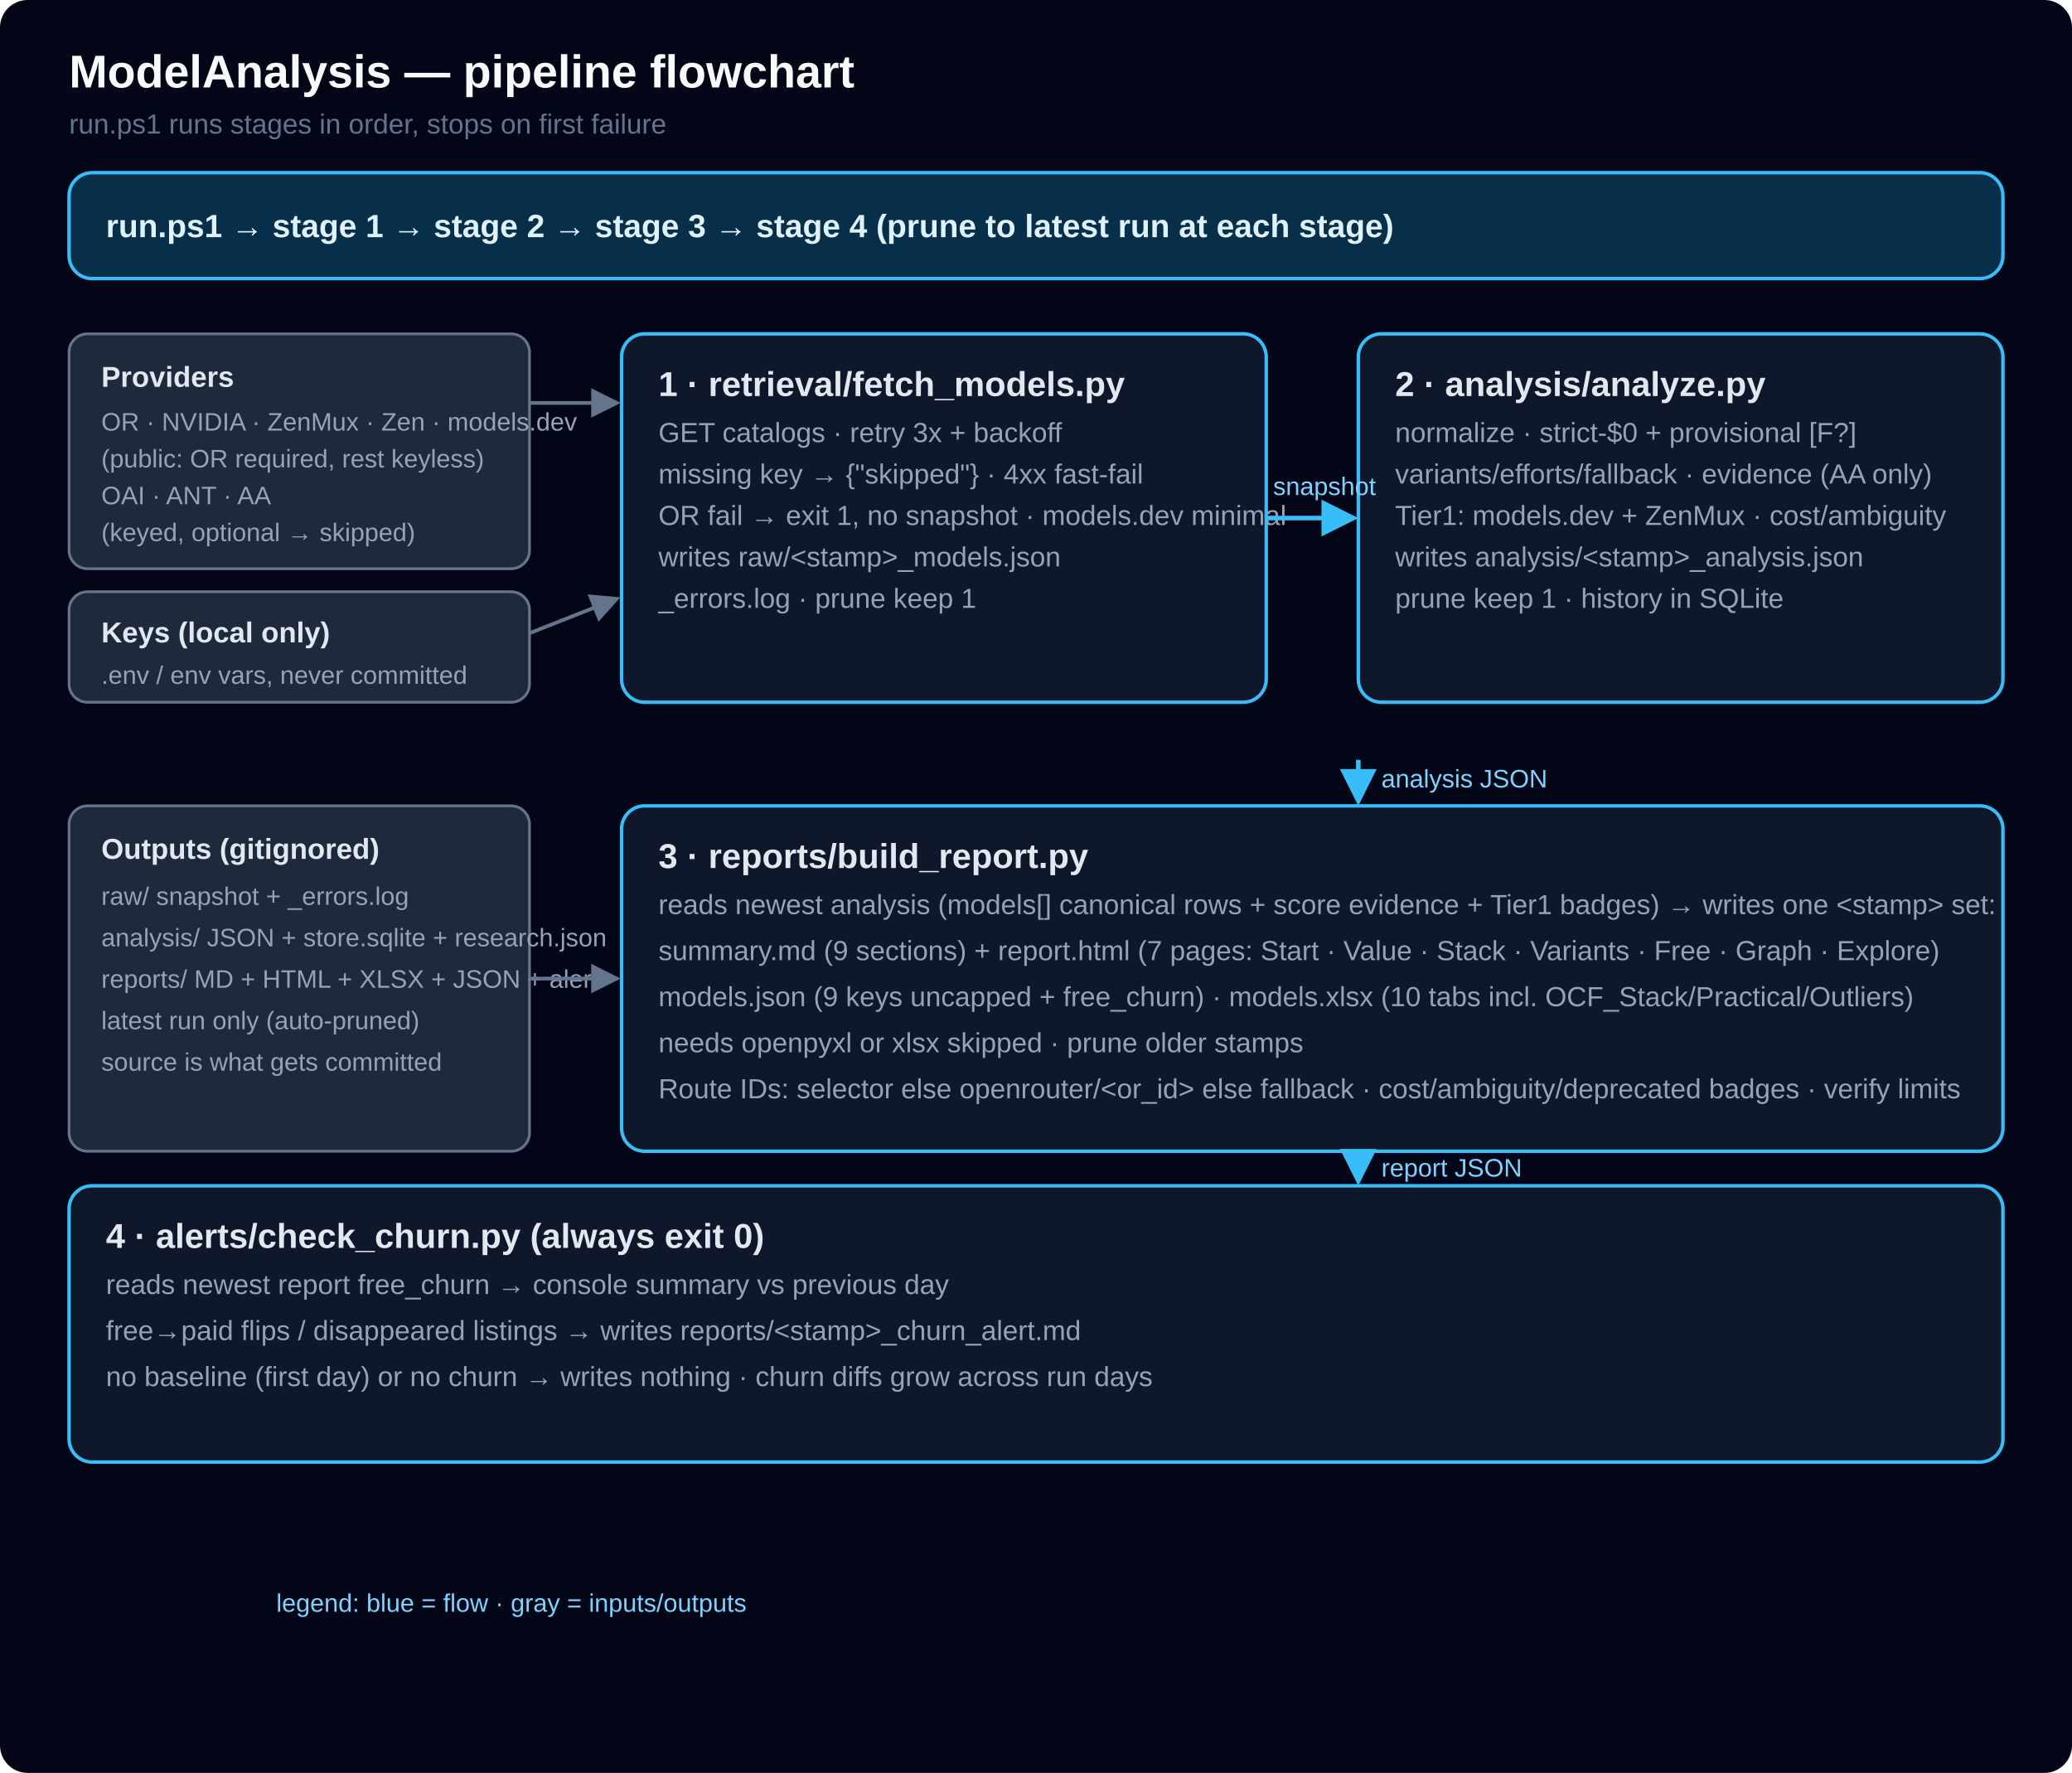
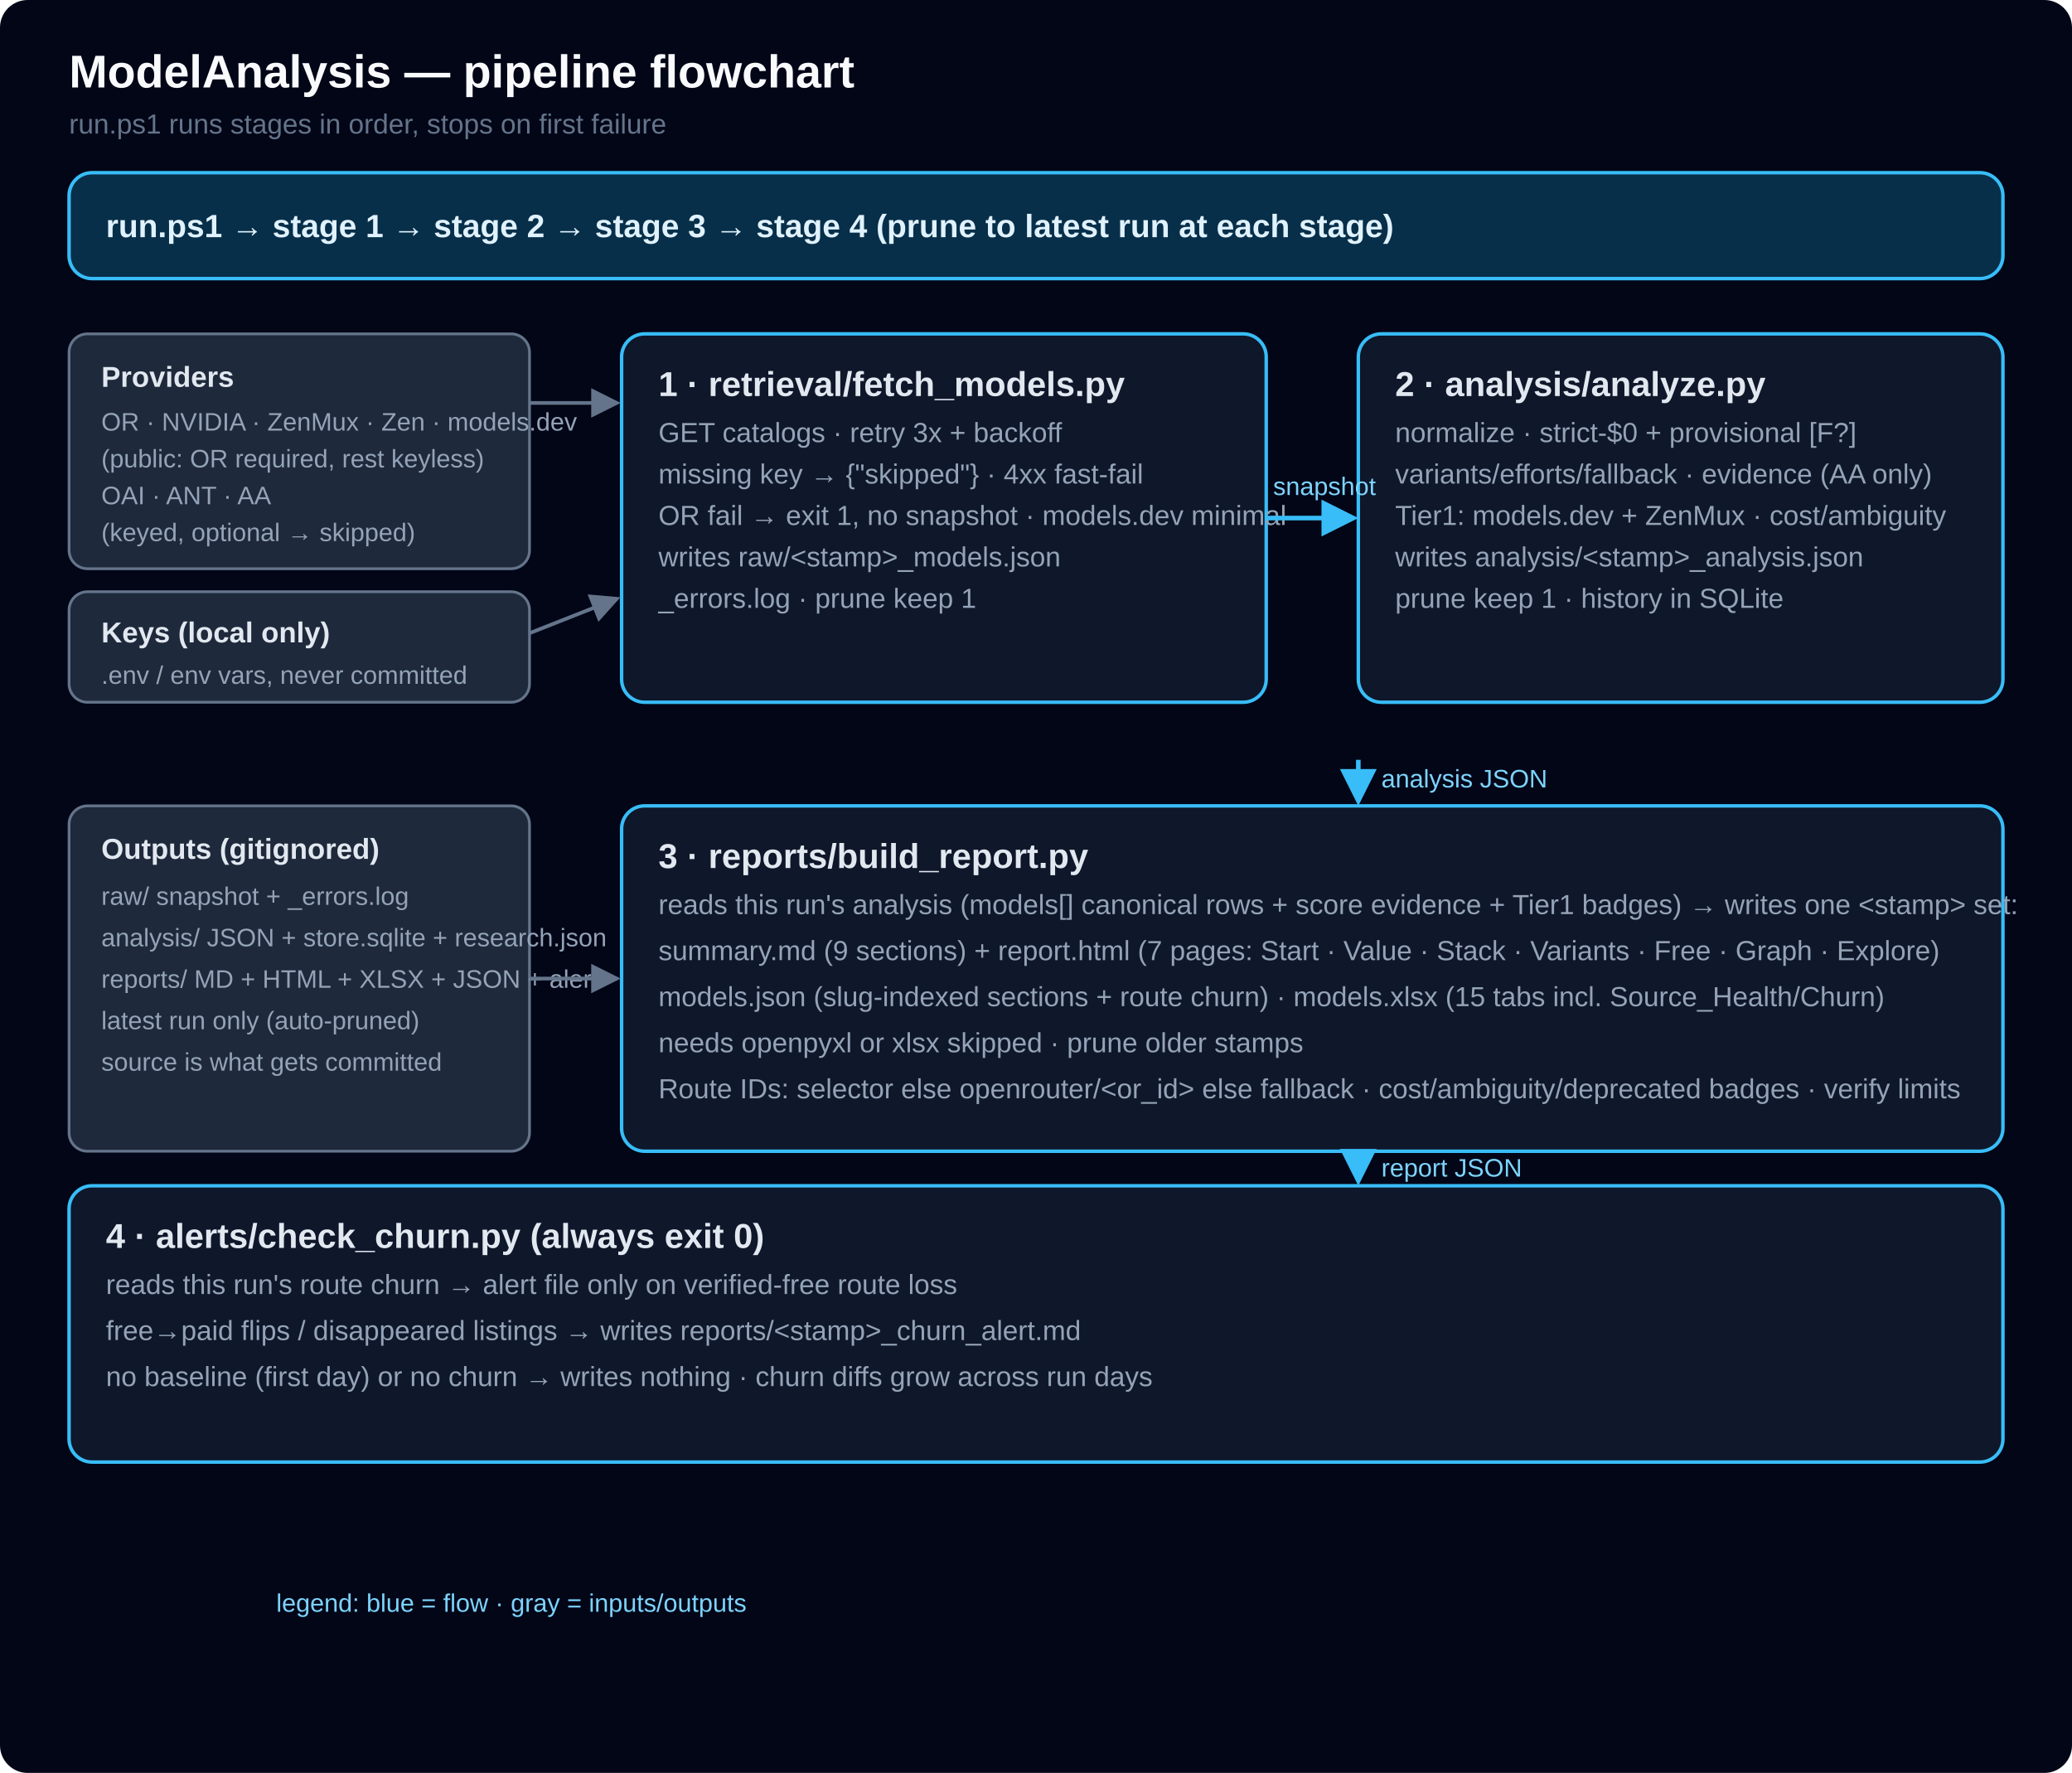
<svg xmlns="http://www.w3.org/2000/svg" width="900" height="770" font-family="Segoe UI, Arial, sans-serif">
  <style>
    .box { fill: #0f172a; stroke: #38bdf8; stroke-width: 1.5; rx: 10; }
    .title { fill: #e2e8f0; font-size: 15px; font-weight: 700; }
    .sub { fill: #94a3b8; font-size: 12px; }
    .file { fill: #1e293b; stroke: #64748b; stroke-width: 1.2; rx: 8; }
    .file-t { fill: #e2e8f0; font-size: 12.5px; font-weight: 600; }
    .file-s { fill: #94a3b8; font-size: 11px; }
    .arrow { stroke: #38bdf8; stroke-width: 2; fill: none; marker-end: url(#ah); }
    .arrow-dim { stroke: #64748b; stroke-width: 1.6; fill: none; marker-end: url(#ah2); }
    .label { fill: #7dd3fc; font-size: 11px; }
  </style>
  <defs>
    <marker id="ah" markerWidth="8" markerHeight="8" refX="7" refY="4" orient="auto">
      <path d="M0,0 L8,4 L0,8 z" fill="#38bdf8" />
    </marker>
    <marker id="ah2" markerWidth="8" markerHeight="8" refX="7" refY="4" orient="auto">
      <path d="M0,0 L8,4 L0,8 z" fill="#64748b" />
    </marker>
  </defs>
  <rect width="900" height="770" fill="#020617" rx="12" />
  <text x="30" y="38" fill="#f8fafc" font-size="20" font-weight="800">ModelAnalysis — pipeline flowchart</text>
  <text x="30" y="58" fill="#64748b" font-size="12">run.ps1 runs stages in order, stops on first failure</text>
  <rect x="30" y="75" width="840" height="46" rx="10" fill="#082f49" stroke="#38bdf8" stroke-width="1.5" />
  <text x="46" y="103" fill="#e0f2fe" font-size="14" font-weight="700">run.ps1  →  stage 1 → stage 2 → stage 3 → stage 4  (prune to latest run at each stage)</text>
  <rect class="file" x="30" y="145" width="200" height="102" />
  <text class="file-t" x="44" y="168">Providers</text>
  <text class="file-s" x="44" y="187">OR · NVIDIA · ZenMux · Zen · models.dev</text>
  <text class="file-s" x="44" y="203">(public: OR required, rest keyless)</text>
  <text class="file-s" x="44" y="219">OAI · ANT · AA</text>
  <text class="file-s" x="44" y="235">(keyed, optional → skipped)</text>
  <rect class="file" x="30" y="257" width="200" height="48" />
  <text class="file-t" x="44" y="279">Keys (local only)</text>
  <text class="file-s" x="44" y="297">.env / env vars, never committed</text>
  <rect class="box" x="270" y="145" width="280" height="160" />
  <text class="title" x="286" y="172">1 · retrieval/fetch_models.py</text>
  <text class="sub" x="286" y="192">GET catalogs · retry 3x + backoff</text>
  <text class="sub" x="286" y="210">missing key → {"skipped"} · 4xx fast-fail</text>
  <text class="sub" x="286" y="228">OR fail → exit 1, no snapshot · models.dev minimal</text>
  <text class="sub" x="286" y="246">writes raw/&lt;stamp&gt;_models.json</text>
  <text class="sub" x="286" y="264">_errors.log · prune keep 1</text>
  <rect class="box" x="590" y="145" width="280" height="160" />
  <text class="title" x="606" y="172">2 · analysis/analyze.py</text>
  <text class="sub" x="606" y="192">normalize · strict-$0 + provisional [F?]</text>
  <text class="sub" x="606" y="210">variants/efforts/fallback · evidence (AA only)</text>
  <text class="sub" x="606" y="228">Tier1: models.dev + ZenMux · cost/ambiguity</text>
  <text class="sub" x="606" y="246">writes analysis/&lt;stamp&gt;_analysis.json</text>
  <text class="sub" x="606" y="264">prune keep 1 · history in SQLite</text>
  <rect class="box" x="270" y="350" width="600" height="150" />
  <text class="title" x="286" y="377">3 · reports/build_report.py</text>
-   <text class="sub" x="286" y="397">reads newest analysis (models[] canonical rows + score evidence + Tier1 badges) → writes one &lt;stamp&gt; set:</text>
+   <text class="sub" x="286" y="397">reads this run's analysis (models[] canonical rows + score evidence + Tier1 badges) → writes one &lt;stamp&gt; set:</text>
  <text class="sub" x="286" y="417">summary.md (9 sections) + report.html (7 pages: Start · Value · Stack · Variants · Free · Graph · Explore)</text>
-   <text class="sub" x="286" y="437">models.json (9 keys uncapped + free_churn) · models.xlsx (10 tabs incl. OCF_Stack/Practical/Outliers)</text>
+   <text class="sub" x="286" y="437">models.json (slug-indexed sections + route churn) · models.xlsx (15 tabs incl. Source_Health/Churn)</text>
  <text class="sub" x="286" y="457">needs openpyxl or xlsx skipped · prune older stamps</text>
  <text class="sub" x="286" y="477">Route IDs: selector else openrouter/&lt;or_id&gt; else fallback · cost/ambiguity/deprecated badges · verify limits</text>
  <rect class="file" x="30" y="350" width="200" height="150" />
  <text class="file-t" x="44" y="373">Outputs (gitignored)</text>
  <text class="file-s" x="44" y="393">raw/ snapshot + _errors.log</text>
  <text class="file-s" x="44" y="411">analysis/ JSON + store.sqlite + research.json</text>
  <text class="file-s" x="44" y="429">reports/ MD + HTML + XLSX + JSON + alert</text>
  <text class="file-s" x="44" y="447">latest run only (auto-pruned)</text>
  <text class="file-s" x="44" y="465">source is what gets committed</text>
  <rect class="box" x="30" y="515" width="840" height="120" />
  <text class="title" x="46" y="542">4 · alerts/check_churn.py (always exit 0)</text>
-   <text class="sub" x="46" y="562">reads newest report free_churn → console summary vs previous day</text>
+   <text class="sub" x="46" y="562">reads this run's route churn → alert file only on verified-free route loss</text>
  <text class="sub" x="46" y="582">free→paid flips / disappeared listings → writes reports/&lt;stamp&gt;_churn_alert.md</text>
  <text class="sub" x="46" y="602">no baseline (first day) or no churn → writes nothing · churn diffs grow across run days</text>
  <line class="arrow-dim" x1="230" y1="175" x2="268" y2="175" />
  <line class="arrow-dim" x1="230" y1="275" x2="268" y2="260" />
  <line class="arrow" x1="550" y1="225" x2="588" y2="225" />
  <text class="label" x="553" y="215">snapshot</text>
  <line class="arrow" x1="590" y1="330" x2="590" y2="348" />
  <text class="label" x="600" y="342">analysis JSON</text>
  <line class="arrow-dim" x1="230" y1="425" x2="268" y2="425" />
  <line class="arrow" x1="590" y1="500" x2="590" y2="513" />
  <text class="label" x="600" y="511">report JSON</text>
  <text class="label" x="120" y="700" fill="#64748b">legend: blue = flow · gray = inputs/outputs</text>
</svg>
